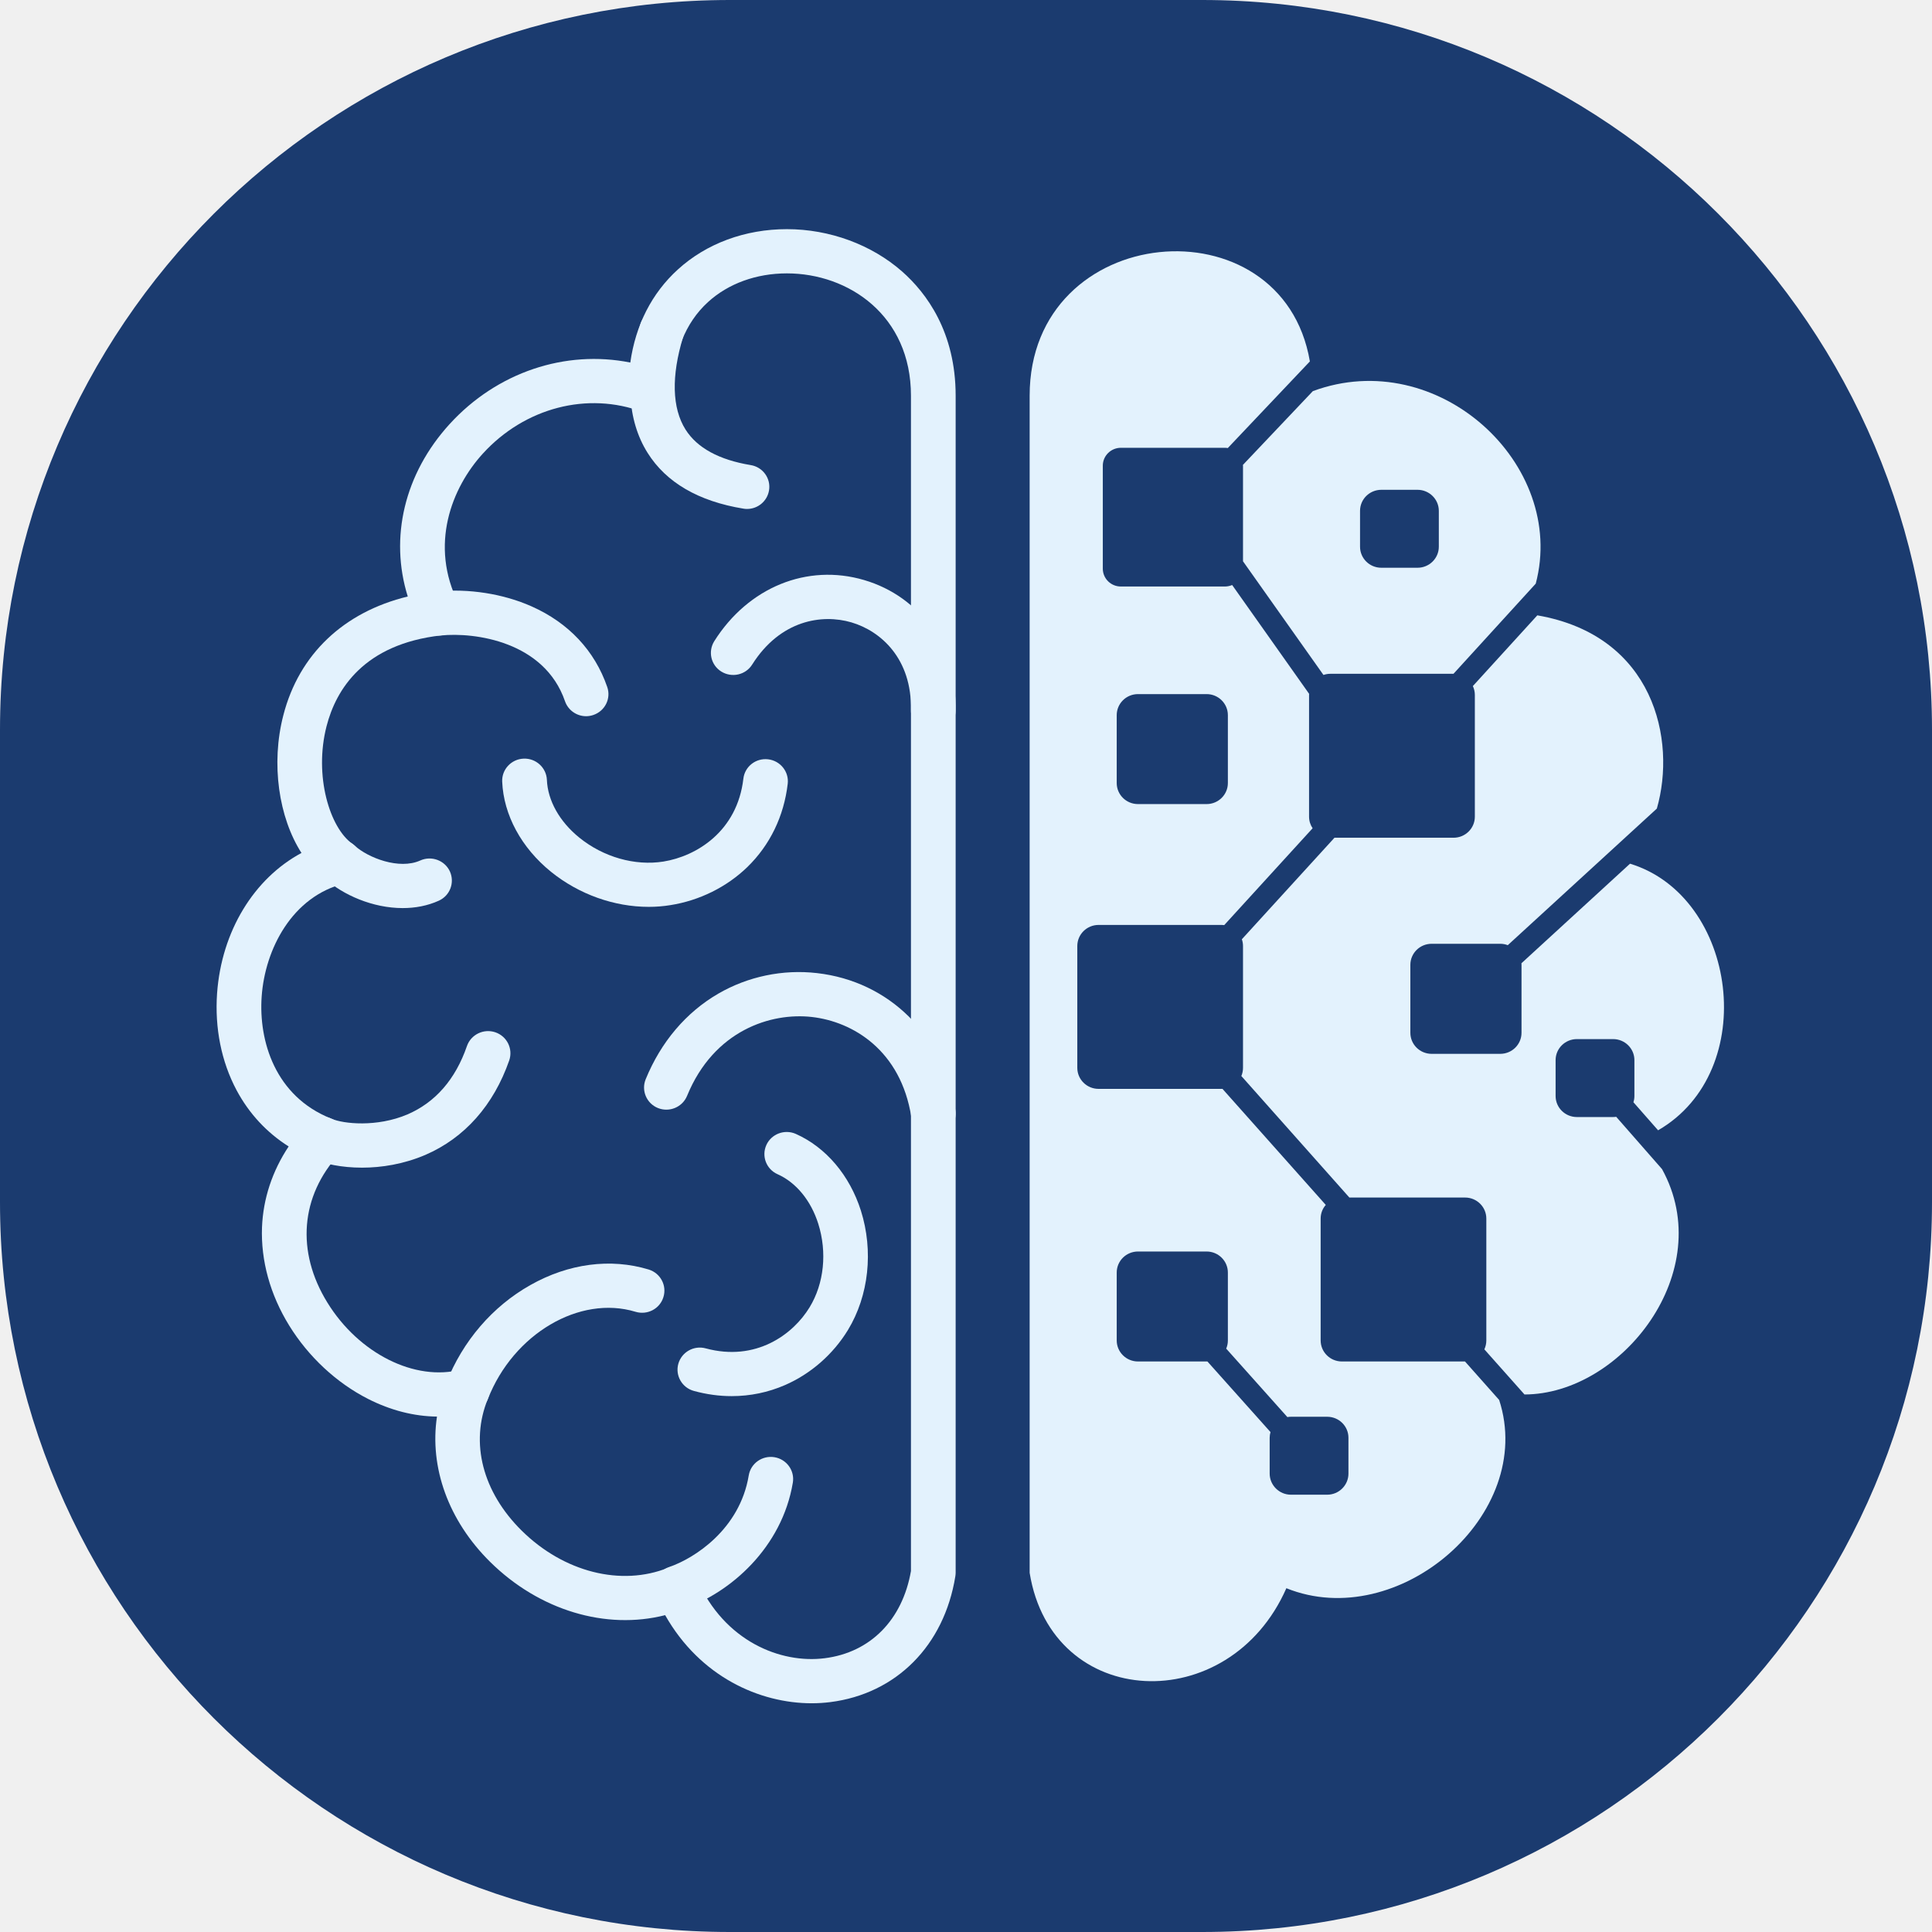
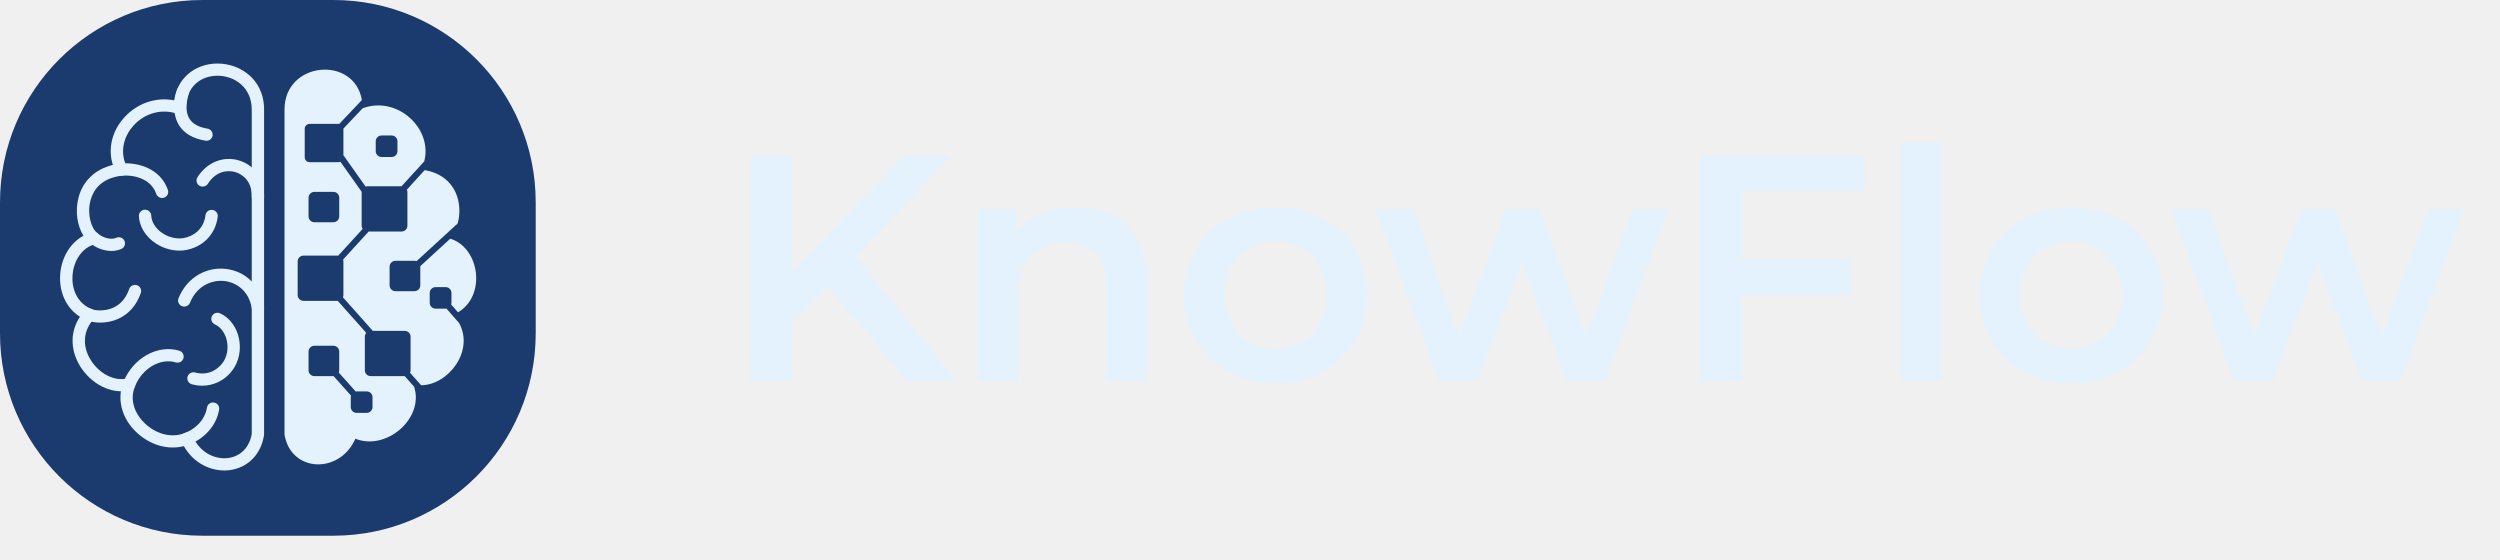
- <svg xmlns="http://www.w3.org/2000/svg" width="90" height="90" viewBox="0 0 90 90" fill="none">
-   <g clip-path="url(#clip0_108_2)">
-     <rect width="90" height="90" rx="34" fill="#1B3B6F" />
-     <path d="M62.511 63.423C61.964 63.423 61.521 62.984 61.521 62.443V56.767C61.521 56.522 61.609 56.301 61.76 56.13L56.948 50.724C56.937 50.724 56.925 50.724 56.913 50.724H51.176C50.629 50.724 50.185 50.286 50.185 49.744V44.068C50.185 43.526 50.629 43.087 51.176 43.087H56.913C56.952 43.087 56.99 43.091 57.029 43.095L61.147 38.583C61.042 38.43 60.981 38.243 60.981 38.045V32.369C60.981 32.353 60.985 32.338 60.985 32.323L57.399 27.253C57.295 27.295 57.183 27.322 57.064 27.322H52.214C51.751 27.322 51.373 26.952 51.373 26.49V21.692C51.373 21.234 51.751 20.86 52.214 20.86H57.064C57.11 20.86 57.152 20.864 57.195 20.872L61.019 16.836C59.736 9.279 47.965 10.286 47.965 18.434V73.268C49.002 79.692 57.257 80.043 59.924 73.985C65.133 76.087 71.576 70.556 69.837 65.216L68.245 63.423H62.511ZM52.021 33.315C52.021 32.773 52.464 32.334 53.012 32.334H56.208C56.755 32.334 57.199 32.773 57.199 33.315V36.477C57.199 37.019 56.755 37.457 56.208 37.457H53.012C52.464 37.457 52.021 37.019 52.021 36.477V33.315ZM62.816 68.645C62.816 69.187 62.373 69.629 61.825 69.629H60.136C59.593 69.629 59.146 69.187 59.146 68.645V66.978C59.146 66.883 59.161 66.795 59.184 66.711L56.246 63.423C56.235 63.423 56.219 63.423 56.208 63.423H53.012C52.464 63.423 52.021 62.984 52.021 62.443V59.28C52.021 58.739 52.464 58.3 53.012 58.3H56.208C56.755 58.3 57.199 58.739 57.199 59.28V62.443C57.199 62.58 57.172 62.706 57.121 62.824L59.971 66.013C60.025 66.002 60.083 65.998 60.136 65.998H61.825C62.373 65.998 62.816 66.436 62.816 66.978V68.645Z" fill="#E3F2FD" />
-     <path d="M51.176 72.528H52.861C53.409 72.528 53.852 72.09 53.852 71.548V69.877C53.852 69.335 53.409 68.897 52.861 68.897H51.176C50.629 68.897 50.186 69.335 50.186 69.877V71.548C50.186 72.09 50.629 72.528 51.176 72.528Z" fill="#E3F2FD" />
-     <path d="M75.146 52.036H73.457C72.91 52.036 72.466 51.598 72.466 51.056V49.385C72.466 48.844 72.91 48.405 73.457 48.405H75.146C75.693 48.405 76.137 48.844 76.137 49.385V51.056C76.137 51.159 76.121 51.255 76.091 51.346L77.24 52.654C82.024 49.889 80.933 41.76 75.933 40.234L70.874 44.873C70.878 44.896 70.878 44.922 70.878 44.945V48.111C70.878 48.653 70.435 49.092 69.887 49.092H66.691C66.144 49.092 65.7 48.653 65.7 48.111V44.945C65.7 44.404 66.144 43.965 66.691 43.965H69.887C70.01 43.965 70.13 43.988 70.238 44.03L77.182 37.667C78.103 34.47 77.051 29.607 71.614 28.665L68.611 31.96C68.669 32.083 68.704 32.224 68.704 32.369V38.045C68.704 38.586 68.26 39.025 67.713 39.025H62.165L57.85 43.755C57.885 43.854 57.904 43.957 57.904 44.068V49.744C57.904 49.877 57.877 50.007 57.827 50.125L62.859 55.786H68.249C68.796 55.786 69.239 56.225 69.239 56.767V62.443C69.239 62.591 69.205 62.733 69.147 62.858L71.017 64.96C75.543 64.953 80.046 59.219 77.424 54.462L75.289 52.025C75.242 52.033 75.192 52.036 75.146 52.036Z" fill="#E3F2FD" />
-     <path d="M57.904 21.692V26.147L61.652 31.442C61.752 31.407 61.86 31.388 61.972 31.388H67.709L71.541 27.188C73.01 21.634 66.984 16.065 61.158 18.22L57.9 21.657C57.904 21.669 57.904 21.68 57.904 21.692ZM63.356 23.797C63.356 23.256 63.799 22.817 64.347 22.817H66.035C66.579 22.817 67.026 23.256 67.026 23.797V25.468C67.026 26.01 66.579 26.448 66.035 26.448H64.347C63.799 26.448 63.356 26.01 63.356 25.468V23.797Z" fill="#E3F2FD" />
-     <mask id="mask0_108_2" style="mask-type:luminance" maskUnits="userSpaceOnUse" x="10" y="10" width="36" height="71">
-       <path d="M10 10H45.239V80.31H10V10Z" fill="white" />
-     </mask>
-     <g mask="url(#mask0_108_2)">
-       <path d="M37.813 79.345C35.392 79.345 32.616 78.117 30.985 75.24C28.229 75.942 25.125 75.023 22.835 72.761C20.884 70.835 20.001 68.351 20.356 65.99C19.292 65.979 18.204 65.704 17.144 65.166C15.675 64.418 14.372 63.206 13.474 61.752C12.583 60.31 12.148 58.723 12.205 57.171C12.259 55.836 12.684 54.554 13.447 53.406C12.425 52.761 11.6 51.872 11.018 50.782C10.312 49.454 10 47.894 10.112 46.276C10.32 43.374 11.835 40.921 14.044 39.734C12.988 38.087 12.61 35.588 13.2 33.315C13.933 30.473 16.015 28.512 18.995 27.787C18.139 25.045 18.837 22.066 20.946 19.754C23.155 17.335 26.34 16.283 29.362 16.889C29.609 15.138 30.365 13.658 31.575 12.556C32.905 11.343 34.71 10.675 36.657 10.675C38.646 10.675 40.601 11.396 42.024 12.647C43.161 13.65 44.518 15.47 44.518 18.434V73.268C44.518 73.326 44.51 73.379 44.503 73.432C43.982 76.659 41.75 78.902 38.677 79.291C38.396 79.326 38.106 79.345 37.813 79.345ZM31.517 72.956C31.918 72.956 32.3 73.188 32.47 73.573C33.746 76.469 36.375 77.506 38.415 77.247C40.543 76.98 42.039 75.466 42.436 73.184V18.434C42.436 14.692 39.529 12.735 36.657 12.735C35.234 12.735 33.927 13.208 32.983 14.07C31.915 15.043 31.348 16.481 31.348 18.228C31.348 18.567 31.182 18.884 30.901 19.075C30.619 19.269 30.261 19.311 29.941 19.193C27.369 18.228 24.443 18.991 22.492 21.131C21.042 22.722 19.986 25.388 21.362 28.119C21.516 28.417 21.509 28.771 21.347 29.069C21.185 29.363 20.888 29.561 20.552 29.599C16.936 30.007 15.652 32.124 15.213 33.826C14.615 36.145 15.367 38.575 16.416 39.307C16.747 39.54 16.913 39.944 16.836 40.341C16.763 40.738 16.458 41.054 16.065 41.15C13.601 41.749 12.344 44.228 12.19 46.418C12.043 48.489 12.815 51.071 15.421 52.105C15.737 52.227 15.972 52.498 16.049 52.83C16.126 53.158 16.034 53.501 15.803 53.753C13.994 55.718 13.786 58.308 15.251 60.68C16.716 63.06 19.342 64.369 21.489 63.797C21.871 63.694 22.28 63.816 22.538 64.106C22.8 64.4 22.873 64.815 22.723 65.174C21.89 67.211 22.48 69.503 24.304 71.304C26.262 73.238 28.938 73.913 31.124 73.032C31.251 72.978 31.386 72.956 31.517 72.956Z" fill="#E3F2FD" />
-     </g>
-     <path d="M34.802 23.709C34.744 23.709 34.687 23.706 34.629 23.694C32.535 23.351 31.035 22.477 30.168 21.097C29.212 19.578 29.096 17.503 29.832 15.1C29.998 14.558 30.581 14.249 31.128 14.413C31.679 14.578 31.992 15.153 31.822 15.699C31.267 17.518 31.305 19.01 31.934 20.009C32.474 20.864 33.495 21.421 34.968 21.665C35.535 21.756 35.92 22.287 35.824 22.847C35.739 23.351 35.3 23.709 34.802 23.709Z" fill="#E3F2FD" />
-     <path d="M18.76 42.302C17.375 42.302 15.98 41.699 15.112 40.909C14.688 40.524 14.661 39.872 15.051 39.452C15.436 39.036 16.096 39.006 16.52 39.391C17.14 39.956 18.59 40.528 19.577 40.085C20.101 39.849 20.718 40.078 20.957 40.593C21.192 41.112 20.965 41.722 20.441 41.958C19.909 42.199 19.334 42.302 18.76 42.302Z" fill="#E3F2FD" />
-     <path d="M31.514 75C31.082 75 30.677 74.733 30.53 74.306C30.341 73.768 30.631 73.181 31.17 72.998C32.354 72.593 34.463 71.239 34.879 68.733C34.972 68.168 35.508 67.791 36.075 67.882C36.641 67.974 37.027 68.504 36.934 69.065C36.429 72.097 34.02 74.199 31.853 74.943C31.741 74.981 31.625 75 31.514 75Z" fill="#E3F2FD" />
-     <path d="M27.303 33.364C26.872 33.364 26.467 33.093 26.32 32.666C25.36 29.881 22.118 29.443 20.537 29.603C19.966 29.66 19.454 29.244 19.396 28.68C19.342 28.115 19.758 27.612 20.329 27.555C21.825 27.406 23.44 27.658 24.767 28.249C26.49 29.016 27.704 30.312 28.287 32.002C28.475 32.54 28.182 33.124 27.639 33.307C27.527 33.345 27.415 33.364 27.303 33.364Z" fill="#E3F2FD" />
-     <path d="M16.867 54.394C15.907 54.394 15.097 54.215 14.611 53.997C14.087 53.768 13.852 53.158 14.087 52.639C14.318 52.12 14.935 51.888 15.459 52.12C15.984 52.349 17.553 52.525 18.987 51.911C20.282 51.35 21.216 50.282 21.752 48.729C21.94 48.191 22.53 47.905 23.074 48.088C23.617 48.272 23.907 48.859 23.722 49.397C22.993 51.487 21.643 53.009 19.816 53.799C18.798 54.234 17.765 54.394 16.867 54.394Z" fill="#E3F2FD" />
-     <path d="M21.759 65.819C21.636 65.819 21.509 65.796 21.385 65.75C20.849 65.544 20.583 64.945 20.791 64.415C21.555 62.473 22.943 60.856 24.705 59.864C26.486 58.857 28.445 58.601 30.218 59.139C30.766 59.307 31.074 59.883 30.904 60.425C30.739 60.97 30.156 61.275 29.605 61.108C27.003 60.318 23.918 62.134 22.731 65.162C22.569 65.57 22.176 65.819 21.759 65.819Z" fill="#E3F2FD" />
-     <path d="M30.222 42.245C28.614 42.245 26.972 41.665 25.669 40.612C24.288 39.494 23.459 37.965 23.394 36.408C23.371 35.844 23.818 35.363 24.392 35.34C24.967 35.317 25.449 35.76 25.476 36.324C25.514 37.293 26.066 38.273 26.983 39.017C28.109 39.929 29.574 40.345 30.904 40.135C32.443 39.887 34.343 38.731 34.629 36.275C34.694 35.71 35.207 35.306 35.778 35.371C36.348 35.435 36.761 35.947 36.695 36.511C36.518 38.022 35.87 39.364 34.814 40.391C33.858 41.318 32.585 41.951 31.232 42.164C30.901 42.218 30.561 42.245 30.222 42.245Z" fill="#E3F2FD" />
-     <path d="M34.085 65.037C33.503 65.037 32.913 64.956 32.327 64.796C31.772 64.647 31.448 64.079 31.598 63.533C31.753 62.984 32.323 62.66 32.878 62.813C35.207 63.442 36.942 62.172 37.717 60.894C38.388 59.791 38.538 58.338 38.118 57.007C37.775 55.923 37.085 55.084 36.221 54.699C35.697 54.466 35.465 53.856 35.701 53.337C35.936 52.822 36.549 52.59 37.073 52.822C38.477 53.448 39.579 54.749 40.103 56.393C40.697 58.273 40.474 60.352 39.502 61.954C38.812 63.087 37.771 63.999 36.568 64.522C35.782 64.865 34.941 65.037 34.085 65.037Z" fill="#E3F2FD" />
-     <path d="M43.477 34.127C43.469 34.127 43.462 34.127 43.458 34.127C42.883 34.116 42.424 33.647 42.436 33.078C42.482 30.683 41.033 29.397 39.664 28.993C38.284 28.588 36.344 28.89 35.037 30.961C34.733 31.442 34.093 31.587 33.603 31.285C33.117 30.984 32.971 30.351 33.275 29.866C34.86 27.356 37.601 26.239 40.254 27.021C42.899 27.799 44.572 30.191 44.518 33.12C44.506 33.681 44.044 34.127 43.477 34.127Z" fill="#E3F2FD" />
-     <path d="M43.477 52.902C42.972 52.902 42.529 52.54 42.452 52.033C41.962 48.931 39.737 47.593 37.821 47.375C35.924 47.158 33.26 47.989 32.007 51.048C31.791 51.575 31.182 51.831 30.65 51.617C30.118 51.403 29.863 50.801 30.079 50.274C30.789 48.538 31.961 47.158 33.461 46.288C34.841 45.487 36.472 45.147 38.06 45.331C41.426 45.716 43.955 48.222 44.507 51.716C44.595 52.277 44.206 52.803 43.639 52.891C43.585 52.899 43.531 52.902 43.477 52.902Z" fill="#E3F2FD" />
+ <svg xmlns="http://www.w3.org/2000/svg" width="420" height="94" viewBox="0 0 420 94" fill="none">
+   <path d="M132.34 55.09L131.962 46.774L151.78 26.2H159.664L143.194 43.696L139.306 47.962L132.34 55.09ZM126.076 64V26.2H133.096V64H126.076ZM152.428 64L137.956 46.774L142.6 41.644L160.636 64H152.428ZM180.655 34.84C182.959 34.84 185.011 35.29 186.811 36.19C188.647 37.09 190.087 38.476 191.131 40.348C192.175 42.184 192.697 44.56 192.697 47.476V64H185.947V48.34C185.947 45.784 185.335 43.876 184.111 42.616C182.923 41.356 181.249 40.726 179.089 40.726C177.505 40.726 176.101 41.05 174.877 41.698C173.653 42.346 172.699 43.318 172.015 44.614C171.367 45.874 171.043 47.476 171.043 49.42V64H164.293V35.164H170.719V42.94L169.585 40.564C170.593 38.728 172.051 37.324 173.959 36.352C175.903 35.344 178.135 34.84 180.655 34.84ZM214.273 64.378C211.321 64.378 208.693 63.748 206.389 62.488C204.085 61.192 202.267 59.428 200.935 57.196C199.603 54.964 198.937 52.426 198.937 49.582C198.937 46.702 199.603 44.164 200.935 41.968C202.267 39.736 204.085 37.99 206.389 36.73C208.693 35.47 211.321 34.84 214.273 34.84C217.261 34.84 219.907 35.47 222.211 36.73C224.551 37.99 226.369 39.718 227.665 41.914C228.997 44.11 229.663 46.666 229.663 49.582C229.663 52.426 228.997 54.964 227.665 57.196C226.369 59.428 224.551 61.192 222.211 62.488C219.907 63.748 217.261 64.378 214.273 64.378ZM214.273 58.6C215.929 58.6 217.405 58.24 218.701 57.52C219.997 56.8 221.005 55.756 221.725 54.388C222.481 53.02 222.859 51.418 222.859 49.582C222.859 47.71 222.481 46.108 221.725 44.776C221.005 43.408 219.997 42.364 218.701 41.644C217.405 40.924 215.947 40.564 214.327 40.564C212.671 40.564 211.195 40.924 209.899 41.644C208.639 42.364 207.631 43.408 206.875 44.776C206.119 46.108 205.741 47.71 205.741 49.582C205.741 51.418 206.119 53.02 206.875 54.388C207.631 55.756 208.639 56.8 209.899 57.52C211.195 58.24 212.653 58.6 214.273 58.6ZM241.698 64L231.114 35.164H237.486L246.558 60.598H243.534L253.038 35.164H258.708L267.942 60.598H264.972L274.314 35.164H280.308L269.67 64H263.19L254.766 41.482H256.764L248.178 64H241.698ZM292.023 43.588H310.869V49.528H292.023V43.588ZM292.617 64H285.597V26.2H313.191V32.086H292.617V64ZM319.332 64V23.932H326.082V64H319.332ZM347.902 64.378C344.95 64.378 342.322 63.748 340.018 62.488C337.714 61.192 335.896 59.428 334.564 57.196C333.232 54.964 332.566 52.426 332.566 49.582C332.566 46.702 333.232 44.164 334.564 41.968C335.896 39.736 337.714 37.99 340.018 36.73C342.322 35.47 344.95 34.84 347.902 34.84C350.89 34.84 353.536 35.47 355.84 36.73C358.18 37.99 359.998 39.718 361.294 41.914C362.626 44.11 363.292 46.666 363.292 49.582C363.292 52.426 362.626 54.964 361.294 57.196C359.998 59.428 358.18 61.192 355.84 62.488C353.536 63.748 350.89 64.378 347.902 64.378ZM347.902 58.6C349.558 58.6 351.034 58.24 352.33 57.52C353.626 56.8 354.634 55.756 355.354 54.388C356.11 53.02 356.488 51.418 356.488 49.582C356.488 47.71 356.11 46.108 355.354 44.776C354.634 43.408 353.626 42.364 352.33 41.644C351.034 40.924 349.576 40.564 347.956 40.564C346.3 40.564 344.824 40.924 343.528 41.644C342.268 42.364 341.26 43.408 340.504 44.776C339.748 46.108 339.37 47.71 339.37 49.582C339.37 51.418 339.748 53.02 340.504 54.388C341.26 55.756 342.268 56.8 343.528 57.52C344.824 58.24 346.282 58.6 347.902 58.6ZM375.327 64L364.743 35.164H371.115L380.187 60.598H377.163L386.667 35.164H392.337L401.571 60.598H398.601L407.943 35.164H413.937L403.299 64H396.819L388.395 41.482H390.393L381.807 64H375.327Z" fill="#E3F2FD" />
+   <rect width="90" height="90" rx="34" fill="#1B3B6F" />
+   <path d="M62.28 63.187C61.735 63.187 61.294 62.751 61.294 62.211V56.56C61.294 56.317 61.382 56.097 61.532 55.926L56.741 50.545C56.73 50.545 56.718 50.545 56.706 50.545H50.995C50.45 50.545 50.008 50.108 50.008 49.569V43.918C50.008 43.378 50.45 42.942 50.995 42.942H56.706C56.745 42.942 56.783 42.945 56.822 42.949L60.921 38.456C60.818 38.305 60.756 38.118 60.756 37.921V32.27C60.756 32.255 60.76 32.24 60.76 32.224L57.19 27.177C57.087 27.219 56.975 27.245 56.856 27.245H52.027C51.567 27.245 51.191 26.877 51.191 26.418V21.64C51.191 21.184 51.567 20.812 52.027 20.812H56.856C56.902 20.812 56.944 20.816 56.987 20.823L60.794 16.805C59.516 9.282 47.797 10.285 47.797 18.397V72.989C48.83 79.385 57.048 79.734 59.704 73.703C64.89 75.796 71.304 70.289 69.573 64.972L67.988 63.187H62.28ZM51.836 33.212C51.836 32.672 52.277 32.236 52.822 32.236H56.004C56.549 32.236 56.991 32.672 56.991 33.212V36.36C56.991 36.899 56.549 37.336 56.004 37.336H52.822C52.277 37.336 51.836 36.899 51.836 36.36V33.212ZM62.583 68.386C62.583 68.926 62.142 69.366 61.597 69.366H59.916C59.374 69.366 58.929 68.926 58.929 68.386V66.727C58.929 66.632 58.944 66.545 58.967 66.461L56.042 63.187C56.031 63.187 56.016 63.187 56.004 63.187H52.822C52.277 63.187 51.836 62.751 51.836 62.211V59.063C51.836 58.524 52.277 58.087 52.822 58.087H56.004C56.549 58.087 56.991 58.524 56.991 59.063V62.211C56.991 62.348 56.964 62.473 56.914 62.591L59.75 65.766C59.804 65.755 59.862 65.751 59.916 65.751H61.597C62.142 65.751 62.583 66.188 62.583 66.727V68.386Z" fill="#E3F2FD" />
+   <path d="M50.995 72.253H52.672C53.217 72.253 53.659 71.816 53.659 71.277V69.613C53.659 69.074 53.217 68.637 52.672 68.637H50.995C50.45 68.637 50.008 69.074 50.008 69.613V71.277C50.008 71.816 50.45 72.253 50.995 72.253Z" fill="#E3F2FD" />
+   <path d="M74.859 51.851H73.177C72.632 51.851 72.191 51.414 72.191 50.875V49.212C72.191 48.672 72.632 48.236 73.177 48.236H74.859C75.404 48.236 75.845 48.672 75.845 49.212V50.875C75.845 50.978 75.83 51.073 75.799 51.164L76.943 52.466C81.707 49.713 80.62 41.62 75.642 40.101L70.606 44.719C70.609 44.742 70.609 44.768 70.609 44.791V47.943C70.609 48.483 70.168 48.919 69.623 48.919H66.441C65.896 48.919 65.454 48.483 65.454 47.943V44.791C65.454 44.252 65.896 43.815 66.441 43.815H69.623C69.746 43.815 69.865 43.838 69.972 43.88L76.885 37.545C77.803 34.362 76.755 29.52 71.343 28.582L68.352 31.864C68.41 31.985 68.445 32.126 68.445 32.27V37.921C68.445 38.46 68.003 38.897 67.458 38.897H61.934L57.639 43.606C57.674 43.705 57.693 43.807 57.693 43.918V49.569C57.693 49.702 57.666 49.831 57.616 49.949L62.625 55.584H67.992C68.537 55.584 68.978 56.021 68.978 56.56V62.211C68.978 62.359 68.944 62.5 68.886 62.625L70.748 64.718C75.254 64.71 79.737 59.002 77.127 54.267L75.001 51.84C74.955 51.847 74.905 51.851 74.859 51.851Z" fill="#E3F2FD" />
+   <path d="M57.693 21.64V26.076L61.424 31.347C61.524 31.313 61.631 31.294 61.743 31.294H67.454L71.27 27.113C72.732 21.583 66.733 16.038 60.933 18.184L57.689 21.606C57.693 21.617 57.693 21.629 57.693 21.64ZM63.121 23.736C63.121 23.197 63.562 22.76 64.107 22.76H65.788C66.33 22.76 66.775 23.197 66.775 23.736V25.4C66.775 25.939 66.33 26.376 65.788 26.376H64.107C63.562 26.376 63.121 25.939 63.121 25.4V23.736Z" fill="#E3F2FD" />
+   <mask id="mask0_222_2" style="mask-type:luminance" maskUnits="userSpaceOnUse" x="10" y="10" width="36" height="70">
+     <path d="M10 10H45.084V80H10V10Z" fill="white" />
+   </mask>
+   <g mask="url(#mask0_222_2)">
+     <path d="M37.691 79.039C35.28 79.039 32.517 77.816 30.893 74.953C28.148 75.652 25.058 74.736 22.778 72.484C20.836 70.566 19.957 68.094 20.31 65.743C19.251 65.732 18.168 65.458 17.113 64.923C15.65 64.179 14.353 62.971 13.459 61.524C12.572 60.088 12.138 58.509 12.196 56.963C12.249 55.634 12.672 54.358 13.432 53.215C12.415 52.573 11.593 51.688 11.013 50.602C10.311 49.28 10 47.727 10.111 46.117C10.319 43.227 11.827 40.785 14.027 39.603C12.975 37.963 12.599 35.475 13.186 33.212C13.915 30.383 15.988 28.43 18.955 27.709C18.103 24.978 18.798 22.012 20.898 19.711C23.097 17.303 26.267 16.255 29.277 16.859C29.523 15.116 30.275 13.642 31.48 12.544C32.804 11.337 34.601 10.672 36.539 10.672C38.52 10.672 40.466 11.39 41.882 12.636C43.015 13.634 44.366 15.446 44.366 18.397V72.989C44.366 73.046 44.358 73.1 44.35 73.153C43.832 76.366 41.61 78.599 38.551 78.986C38.27 79.02 37.983 79.039 37.691 79.039ZM31.423 72.678C31.822 72.678 32.202 72.91 32.371 73.293C33.641 76.176 36.259 77.209 38.29 76.95C40.408 76.685 41.898 75.177 42.293 72.906V18.397C42.293 14.671 39.399 12.723 36.539 12.723C35.123 12.723 33.822 13.194 32.881 14.052C31.818 15.021 31.254 16.452 31.254 18.192C31.254 18.53 31.089 18.845 30.808 19.035C30.528 19.229 30.171 19.27 29.853 19.153C27.292 18.192 24.379 18.951 22.437 21.082C20.994 22.666 19.942 25.32 21.312 28.039C21.466 28.335 21.458 28.689 21.297 28.985C21.136 29.277 20.84 29.475 20.506 29.513C16.905 29.919 15.627 32.027 15.19 33.721C14.595 36.03 15.343 38.449 16.387 39.178C16.717 39.41 16.883 39.812 16.806 40.207C16.733 40.602 16.43 40.917 16.038 41.012C13.585 41.609 12.334 44.077 12.18 46.257C12.034 48.319 12.802 50.89 15.397 51.919C15.712 52.041 15.946 52.311 16.023 52.641C16.099 52.968 16.007 53.309 15.777 53.56C13.977 55.516 13.77 58.095 15.228 60.457C16.687 62.827 19.301 64.129 21.439 63.56C21.819 63.457 22.226 63.579 22.483 63.867C22.744 64.16 22.817 64.574 22.667 64.931C21.838 66.959 22.425 69.241 24.241 71.034C26.191 72.959 28.855 73.631 31.031 72.754C31.158 72.701 31.292 72.678 31.423 72.678Z" fill="#E3F2FD" />
  </g>
-   <defs>
-     <clipPath id="clip0_108_2">
-       <rect width="90" height="90" fill="white" />
-     </clipPath>
-   </defs>
+   <path d="M34.693 23.649C34.635 23.649 34.578 23.645 34.52 23.634C32.436 23.292 30.943 22.422 30.079 21.048C29.127 19.536 29.012 17.47 29.745 15.078C29.91 14.538 30.49 14.231 31.035 14.394C31.584 14.557 31.895 15.131 31.726 15.674C31.173 17.485 31.211 18.97 31.837 19.965C32.374 20.816 33.392 21.37 34.858 21.613C35.422 21.705 35.806 22.233 35.71 22.791C35.626 23.292 35.188 23.649 34.693 23.649Z" fill="#E3F2FD" />
+   <path d="M18.721 42.159C17.343 42.159 15.954 41.559 15.09 40.773C14.668 40.389 14.641 39.74 15.028 39.322C15.412 38.908 16.069 38.878 16.491 39.262C17.109 39.824 18.552 40.393 19.535 39.953C20.057 39.717 20.671 39.945 20.909 40.458C21.143 40.974 20.917 41.582 20.395 41.818C19.865 42.057 19.293 42.159 18.721 42.159Z" fill="#E3F2FD" />
+   <path d="M31.419 74.713C30.989 74.713 30.586 74.448 30.44 74.022C30.252 73.487 30.54 72.902 31.077 72.72C32.255 72.317 34.355 70.969 34.77 68.474C34.862 67.912 35.395 67.536 35.96 67.627C36.524 67.718 36.908 68.246 36.816 68.804C36.313 71.823 33.914 73.916 31.756 74.657C31.645 74.695 31.53 74.713 31.419 74.713Z" fill="#E3F2FD" />
+   <path d="M27.227 33.261C26.797 33.261 26.394 32.992 26.248 32.566C25.293 29.794 22.064 29.357 20.491 29.517C19.922 29.574 19.412 29.16 19.354 28.598C19.301 28.035 19.715 27.534 20.283 27.477C21.773 27.329 23.381 27.58 24.701 28.168C26.417 28.932 27.626 30.223 28.206 31.905C28.394 32.441 28.102 33.022 27.561 33.204C27.45 33.242 27.338 33.261 27.227 33.261Z" fill="#E3F2FD" />
+   <path d="M16.836 54.198C15.881 54.198 15.075 54.02 14.591 53.803C14.069 53.575 13.835 52.968 14.069 52.451C14.299 51.935 14.913 51.703 15.435 51.935C15.957 52.163 17.52 52.337 18.948 51.726C20.237 51.167 21.166 50.104 21.7 48.559C21.888 48.023 22.475 47.738 23.016 47.92C23.558 48.103 23.845 48.688 23.661 49.223C22.936 51.304 21.592 52.82 19.773 53.606C18.759 54.039 17.731 54.198 16.836 54.198Z" fill="#E3F2FD" />
+   <path d="M21.707 65.572C21.584 65.572 21.458 65.55 21.335 65.504C20.801 65.299 20.537 64.703 20.744 64.175C21.504 62.242 22.886 60.632 24.64 59.644C26.413 58.642 28.363 58.387 30.129 58.922C30.674 59.09 30.981 59.663 30.812 60.202C30.647 60.745 30.067 61.049 29.519 60.882C26.928 60.096 23.857 61.904 22.675 64.919C22.513 65.326 22.122 65.572 21.707 65.572Z" fill="#E3F2FD" />
+   <path d="M30.133 42.102C28.532 42.102 26.897 41.525 25.6 40.477C24.225 39.364 23.4 37.841 23.335 36.292C23.312 35.73 23.757 35.251 24.329 35.228C24.901 35.206 25.381 35.646 25.408 36.208C25.446 37.173 25.995 38.149 26.909 38.889C28.029 39.797 29.488 40.211 30.812 40.002C32.344 39.755 34.236 38.605 34.52 36.159C34.586 35.597 35.096 35.194 35.664 35.259C36.232 35.323 36.643 35.832 36.578 36.394C36.401 37.898 35.756 39.235 34.705 40.257C33.752 41.179 32.486 41.81 31.139 42.023C30.808 42.076 30.471 42.102 30.133 42.102Z" fill="#E3F2FD" />
+   <path d="M33.979 64.794C33.399 64.794 32.812 64.714 32.228 64.555C31.676 64.406 31.353 63.841 31.503 63.297C31.657 62.751 32.225 62.428 32.777 62.58C35.096 63.206 36.823 61.942 37.595 60.669C38.263 59.572 38.412 58.125 37.994 56.8C37.652 55.721 36.965 54.886 36.105 54.502C35.583 54.27 35.353 53.663 35.587 53.146C35.821 52.633 36.432 52.402 36.954 52.633C38.351 53.256 39.449 54.551 39.971 56.188C40.562 58.06 40.339 60.13 39.372 61.725C38.685 62.853 37.648 63.761 36.451 64.281C35.668 64.623 34.831 64.794 33.979 64.794Z" fill="#E3F2FD" />
+   <path d="M43.329 34.021C43.322 34.021 43.314 34.021 43.31 34.021C42.738 34.009 42.282 33.542 42.293 32.976C42.339 30.591 40.896 29.311 39.533 28.909C38.159 28.506 36.228 28.806 34.927 30.869C34.624 31.347 33.987 31.491 33.499 31.191C33.015 30.891 32.87 30.261 33.173 29.779C34.75 27.28 37.48 26.167 40.12 26.945C42.754 27.72 44.419 30.102 44.366 33.018C44.354 33.576 43.894 34.021 43.329 34.021Z" fill="#E3F2FD" />
+   <path d="M43.329 52.713C42.827 52.713 42.385 52.352 42.308 51.847C41.821 48.76 39.606 47.427 37.698 47.21C35.81 46.994 33.157 47.822 31.91 50.867C31.695 51.392 31.088 51.646 30.559 51.433C30.029 51.221 29.776 50.621 29.991 50.097C30.697 48.369 31.864 46.994 33.357 46.128C34.731 45.33 36.355 44.992 37.936 45.175C41.287 45.558 43.805 48.053 44.354 51.532C44.443 52.09 44.055 52.614 43.491 52.702C43.437 52.709 43.383 52.713 43.329 52.713Z" fill="#E3F2FD" />
</svg>
